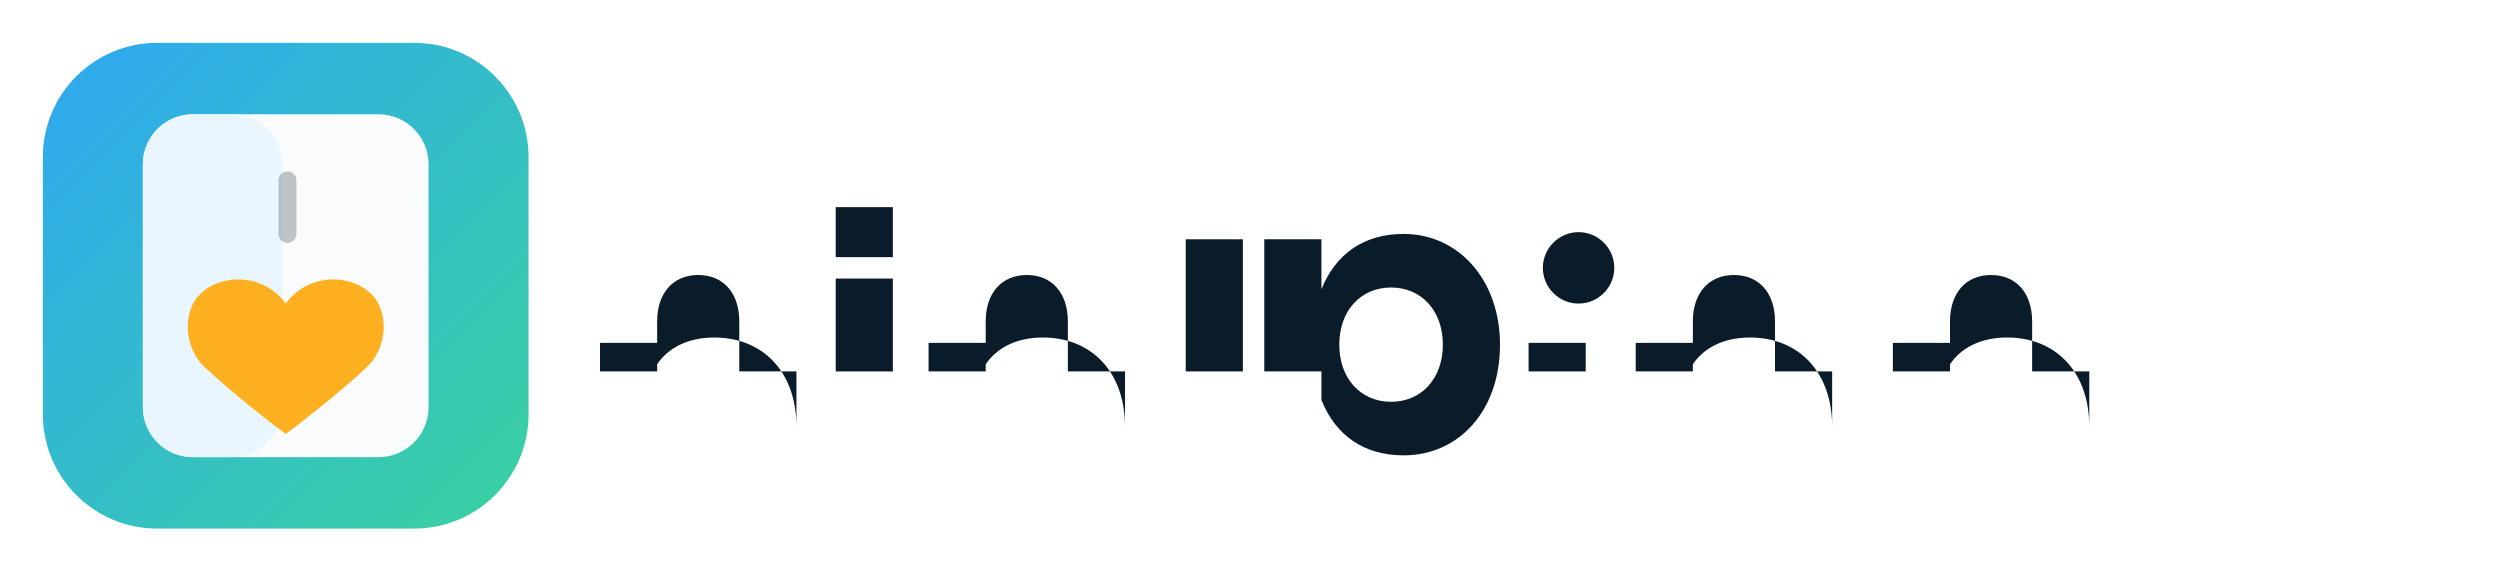
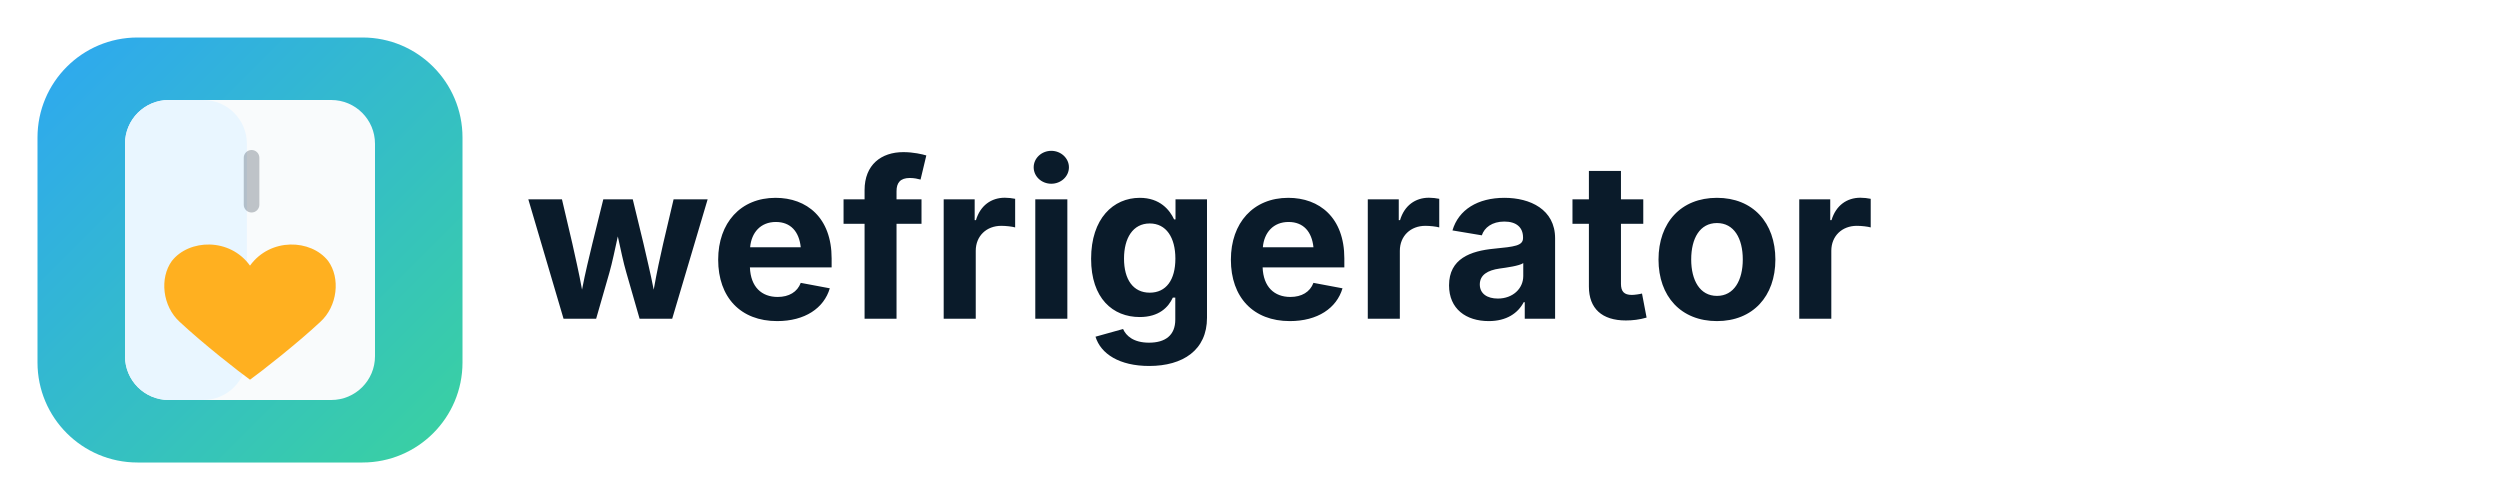
- <svg xmlns="http://www.w3.org/2000/svg" viewBox="0 0 1400 320" role="img" aria-label="wefrigerator wordmark">
+ <svg xmlns="http://www.w3.org/2000/svg" viewBox="0 0 1600 320" role="img" aria-label="wefrigerator wordmark">
  <defs>
    <linearGradient id="g" x1="0" y1="0" x2="1" y2="1">
      <stop offset="0" stop-color="#2EA7F2" />
      <stop offset="1" stop-color="#3AD29F" />
    </linearGradient>
  </defs>
  <rect x="24" y="24" width="272" height="272" rx="64" fill="url(#g)" />
  <rect x="80" y="64" width="160" height="192" rx="28" fill="#F9FBFC" />
  <rect x="80" y="64" width="78" height="192" rx="28" fill="#E9F6FF" />
  <rect x="156" y="96" width="10" height="40" rx="5" fill="#0A1B2A" opacity="0.25" />
  <rect x="156" y="180" width="10" height="40" rx="5" fill="#0A1B2A" opacity="0.25" />
  <path d="M160 170c-13-18-39-17-50-3-8 11-6 29 5 39 15 14 38 32 45 37 7-5 30-23 45-37 11-10 13-28 5-39-11-14-37-15-50 3z" fill="#FFB020" />
-   <g transform="translate(336,208)" fill="#0A1B2A">
-     <path d="M0-16h32v12c6-9 17-15 32-15 27 0 46 19 46 50V0h-32v-28c0-16-9-26-23-26-14 0-23 10-23 26V0H0z" />
-     <path d="M132-52h32V0h-32v-52zm0-40h32v28h-32v-28z" />
-     <path d="M184-16h32v12c6-9 17-15 32-15 27 0 46 19 46 50V0h-32v-28c0-16-9-26-23-26-14 0-23 10-23 26V0h-32v-16z" />
-     <path d="M328-74h32V0h-32v-74z" />
-     <path d="M372-74h32v28c8-20 24-31 46-31 31 0 54 26 54 62 0 37-23 62-54 62-22 0-38-11-46-31V0h-32v-74zM472-15c0-19-12-32-29-32s-29 13-29 32 12 32 29 32 29-13 29-32z" />
-     <path d="M548-78c11 0 20 9 20 20s-9 20-20 20-20-9-20-20 9-20 20-20z" />
-     <path d="M520-16h32V0h-32v-16z" />
-     <path d="M580-16h32v12c6-9 17-15 32-15 27 0 46 19 46 50V0h-32v-28c0-16-9-26-23-26-14 0-23 10-23 26V0h-32v-16z" />
-     <path d="M724-16h32v12c6-9 17-15 32-15 27 0 46 19 46 50V0h-32v-28c0-16-9-26-23-26-14 0-23 10-23 26V0h-32v-16z" />
+   <g transform="translate(336,204)">
+     <text x="0" y="0" font-family="DM Sans, Inter, system-ui, -apple-system, Segoe UI, Roboto, Helvetica, Arial, sans-serif" font-size="140" font-weight="700" fill="#0A1B2A" letter-spacing="1">
+       wefrigerator
+     </text>
  </g>
</svg>
